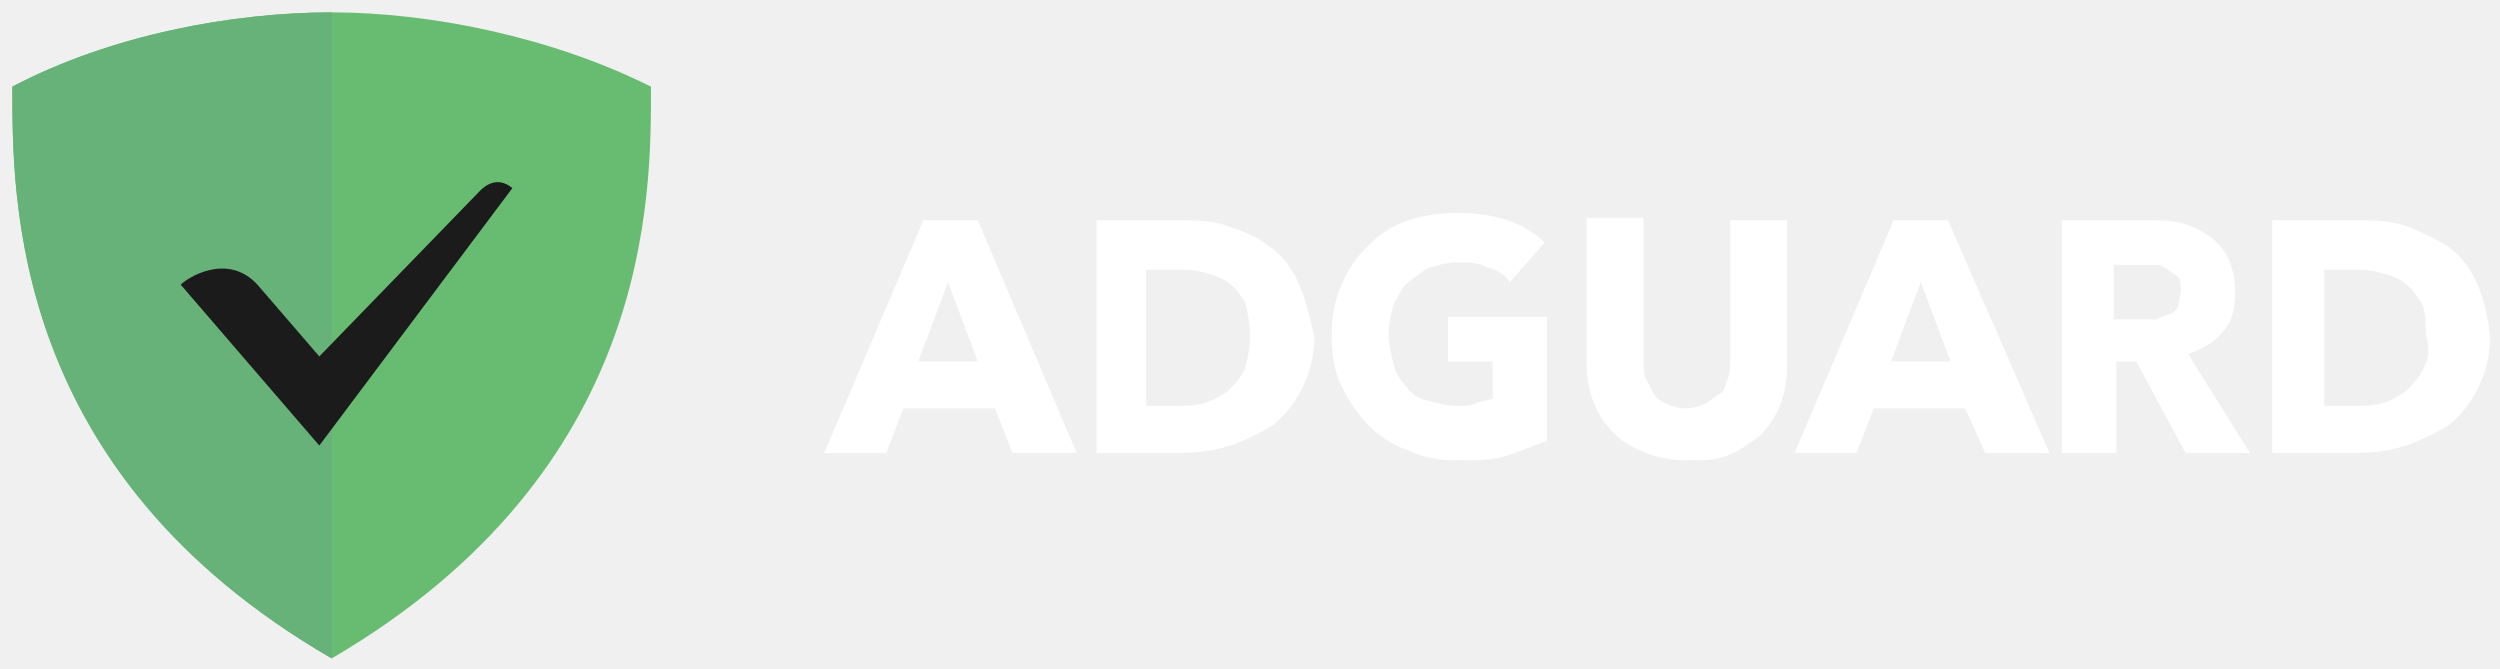
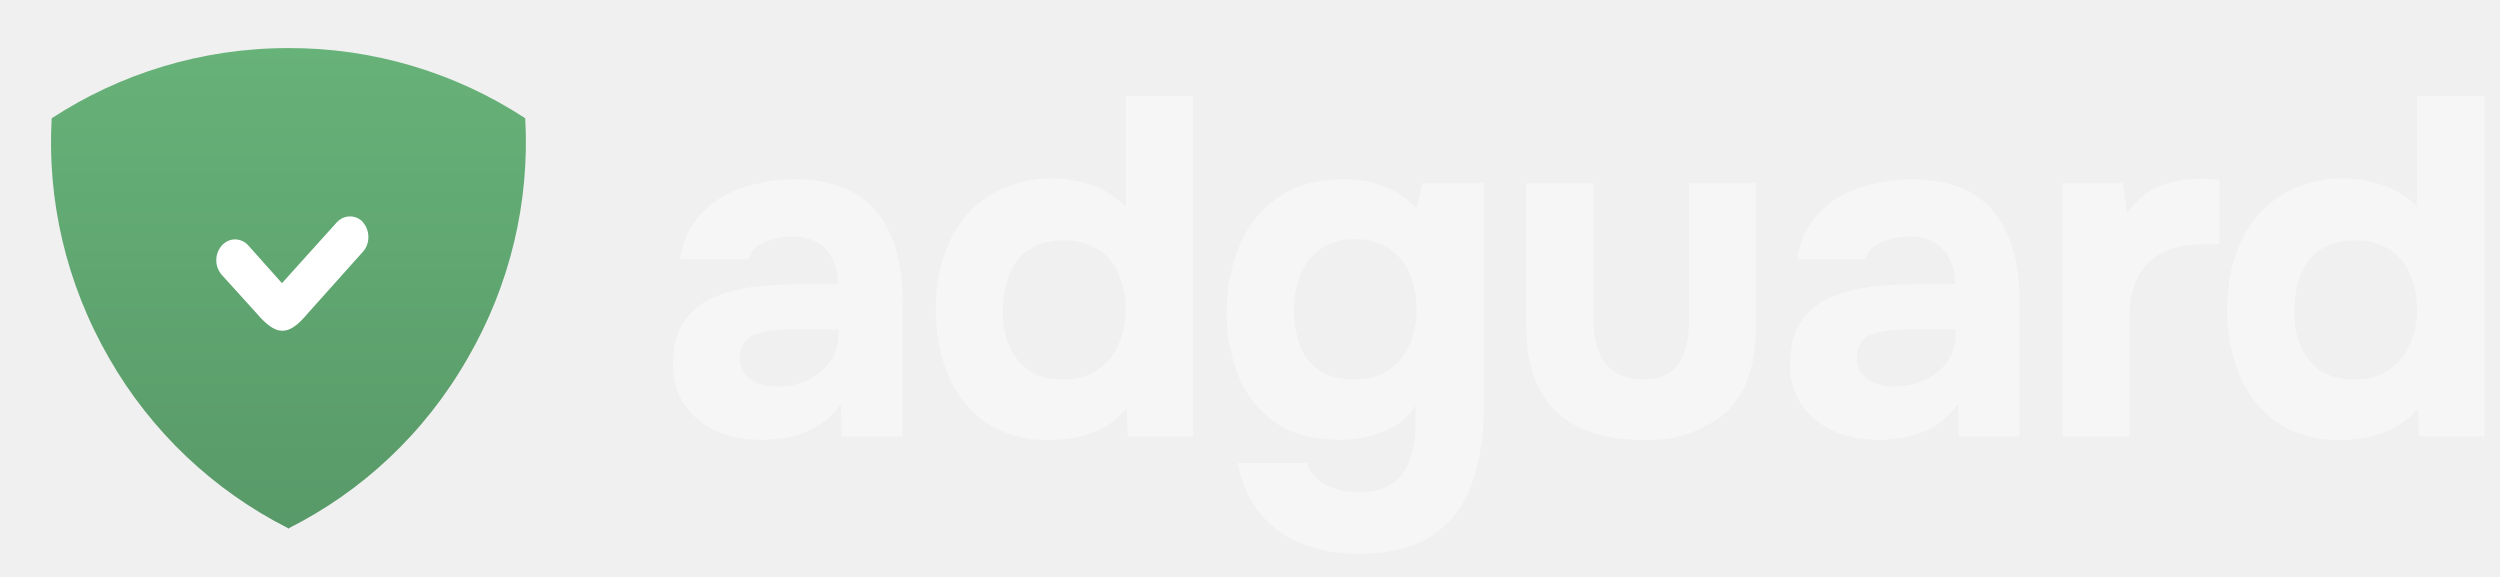
- <svg xmlns="http://www.w3.org/2000/svg" version="1.1" id="Layer_1" x="0px" y="0px" viewBox="9.5 16.4 101 27" style="enable-background:new 0 0 120 60;" xml:space="preserve">
-   <style type="text/css">
- 	.st0{fill:#ffffff;}
- 	.st1{fill:#68BC71;}
- 	.st2{fill:#67B279;}
- 	.st3{fill:#1b1b1b;}
- </style>
-   <g>
-     <g>
-       <path id="Combined-Shape" class="st0" d="M88.2,25.3H86l-4,9.4h2.5l0.7-1.8h3.7l0.8,1.8h2.6L88.2,25.3z M85.9,31l1.2-3.2l1.2,3.2    H85.9z" />
-       <path id="Path" class="st0" d="M81.7,31.2c0,0.6-0.1,1.1-0.3,1.6c-0.2,0.5-0.5,0.9-0.8,1.2c-0.4,0.3-0.8,0.6-1.3,0.8    S78.3,35,77.7,35c-0.6,0-1.2-0.1-1.7-0.3c-0.5-0.2-0.9-0.4-1.3-0.8c-0.3-0.3-0.6-0.7-0.8-1.2s-0.3-1-0.3-1.6v-5.9h2.3V31    c0,0.3,0,0.5,0.1,0.7s0.2,0.4,0.3,0.6s0.3,0.3,0.5,0.4c0.2,0.1,0.5,0.2,0.8,0.2c0.3,0,0.6-0.1,0.8-0.2c0.2-0.1,0.4-0.3,0.6-0.4    s0.2-0.4,0.3-0.6c0.1-0.2,0.1-0.5,0.1-0.7v-5.7h2.3V31.2z" />
-       <path id="Path_1_" class="st0" d="M72,34.2c-0.5,0.2-1,0.4-1.6,0.6c-0.6,0.2-1.3,0.2-2,0.2c-0.7,0-1.4-0.1-2-0.4    c-0.6-0.2-1.2-0.6-1.6-1c-0.4-0.4-0.8-1-1.1-1.6c-0.3-0.6-0.4-1.3-0.4-2c0-0.8,0.1-1.4,0.4-2.1s0.6-1.1,1.1-1.6s1-0.8,1.6-1    s1.3-0.3,2-0.3c0.7,0,1.4,0.1,2,0.3c0.6,0.2,1.1,0.5,1.5,0.9l-1.4,1.6c-0.2-0.3-0.5-0.5-0.9-0.6c-0.4-0.2-0.8-0.2-1.2-0.2    c-0.4,0-0.8,0.1-1.1,0.2c-0.3,0.1-0.6,0.4-0.9,0.6s-0.4,0.6-0.6,0.9c-0.1,0.4-0.2,0.8-0.2,1.2c0,0.4,0.1,0.8,0.2,1.2    s0.3,0.7,0.5,0.9c0.2,0.3,0.5,0.5,0.9,0.6c0.4,0.1,0.8,0.2,1.2,0.2c0.3,0,0.5,0,0.7-0.1s0.5-0.1,0.7-0.2V31h-1.8v-1.8H72V34.2z" />
-       <path id="Combined-Shape_1_" class="st0" d="M109.5,27.7c-0.3-0.6-0.7-1.1-1.2-1.4s-1.1-0.6-1.7-0.8c-0.6-0.2-1.3-0.2-1.9-0.2    h-3.4v9.4h3.5c0.6,0,1.3-0.1,1.9-0.3c0.6-0.2,1.2-0.5,1.7-0.8c0.5-0.4,0.9-0.9,1.2-1.5c0.3-0.6,0.5-1.3,0.5-2.1    C110,29.1,109.8,28.3,109.5,27.7z M107.4,31.3c-0.2,0.4-0.4,0.6-0.7,0.9c-0.3,0.2-0.6,0.4-1,0.5c-0.4,0.1-0.8,0.1-1.2,0.1h-1.1    v-5.5h1.1c0.4,0,0.8,0,1.1,0.1c0.4,0.1,0.7,0.2,1,0.4c0.3,0.2,0.5,0.5,0.7,0.8c0.2,0.3,0.2,0.8,0.2,1.3    C107.7,30.5,107.6,30.9,107.4,31.3z" />
-       <path id="Combined-Shape_2_" class="st0" d="M61.9,27.7c-0.3-0.6-0.7-1.1-1.2-1.4c-0.5-0.4-1.1-0.6-1.7-0.8    c-0.6-0.2-1.3-0.2-1.9-0.2h-3.3v9.4h3.5c0.6,0,1.3-0.1,1.9-0.3c0.6-0.2,1.2-0.5,1.7-0.8c0.5-0.4,0.9-0.9,1.2-1.5    c0.3-0.6,0.5-1.3,0.5-2.1C62.4,29.1,62.2,28.3,61.9,27.7z M59.8,31.3c-0.2,0.4-0.4,0.6-0.7,0.9c-0.3,0.2-0.6,0.4-1,0.5    c-0.4,0.1-0.8,0.1-1.2,0.1h-1.1v-5.5H57c0.4,0,0.8,0,1.1,0.1c0.4,0.1,0.7,0.2,1,0.4c0.3,0.2,0.5,0.5,0.7,0.8    C59.9,29,60,29.4,60,30C60,30.5,59.9,30.9,59.8,31.3z" />
-       <path id="Combined-Shape_3_" class="st0" d="M49,25.3h-2.2l-4,9.4h2.5l0.7-1.8h3.7l0.7,1.8h2.6L49,25.3z M46.6,31l1.2-3.2L49,31    H46.6z" />
-       <path id="Combined-Shape_4_" class="st0" d="M97.9,30.7c0.6-0.2,1.1-0.5,1.4-0.9c0.4-0.4,0.5-1,0.5-1.6c0-0.5-0.1-1-0.3-1.4    c-0.2-0.4-0.5-0.7-0.8-0.9c-0.3-0.2-0.7-0.4-1.1-0.5c-0.4-0.1-0.9-0.1-1.3-0.1h-3.5v9.4h2.2V31h0.8l2,3.7h2.6L97.9,30.7z     M97.5,28.8c-0.1,0.1-0.2,0.3-0.4,0.3c-0.2,0.1-0.3,0.1-0.5,0.2c-0.2,0-0.4,0-0.6,0h-1.1v-2.2h1.2c0.2,0,0.3,0,0.5,0    c0.2,0,0.3,0.1,0.5,0.2c0.1,0.1,0.3,0.2,0.4,0.3c0.1,0.1,0.1,0.3,0.1,0.5C97.6,28.4,97.5,28.6,97.5,28.8z" />
-     </g>
-     <g>
-       <g id="Group-7">
-         <path id="Path_2_" class="st1" d="M22.9,16.9c-4,0-8.9,0.9-12.9,3c0,4.5-0.1,15.5,12.9,23.1c13-7.6,12.9-18.7,12.9-23.1     C31.8,17.9,26.9,16.9,22.9,16.9L22.9,16.9z" />
-         <path id="Combined-Shape_5_" class="st2" d="M22.9,43C9.9,35.5,10,24.4,10,19.9c4-2.1,8.9-3,12.9-3V43L22.9,43z" />
-       </g>
-       <path id="Fill-11" class="st3" d="M22.4,34.4L30.2,24c-0.6-0.5-1.1-0.1-1.3,0.1l0,0l-6.5,6.7l-2.5-2.9c-1.2-1.3-2.8-0.3-3.1,0    L22.4,34.4L22.4,34.4z" />
-     </g>
-   </g>
+ <svg xmlns="http://www.w3.org/2000/svg" viewBox="0 0 104 24" width="104" height="24" fill="none">
+   <path fill="url(#adguard-logo-gradient)" fill-rule="evenodd" d="M12 2C8.35 2 4.97 3.08 2.15 4.92c-.19 3.36.57 6.83 2.4 10a17.89 17.89 0 0 0 7.43 7.05L12 22l.02-.03c3-1.51 5.62-3.9 7.43-7.06a17.89 17.89 0 0 0 2.4-9.99A17.89 17.89 0 0 0 12 2Z" clip-rule="evenodd" />
+   <path fill="#fff" fill-rule="evenodd" d="M15.1 9.25c.3.34.3.89 0 1.22l-2.3 2.57c-.8.96-1.3.96-2.12 0l-1.45-1.6a.93.93 0 0 1 0-1.23c.3-.33.79-.34 1.1 0l1.4 1.57 2.28-2.53c.3-.33.8-.33 1.1 0Z" clip-rule="evenodd" />
+   <path fill="#f6f6f6" d="M97.39 18.3a4.63 4.63 0 0 1-2.66-.72 4.53 4.53 0 0 1-1.56-1.96 7.02 7.02 0 0 1-.52-2.74c0-1.05.19-1.99.56-2.8.37-.83.93-1.47 1.66-1.94a5 5 0 0 1 3.84-.56 3.58 3.58 0 0 1 1.84 1.02V4h2.8v14.16h-2.72l-.04-1.18c-.24.3-.53.56-.88.76-.33.19-.7.33-1.08.42-.39.1-.8.14-1.24.14Zm.56-2.52a2.37 2.37 0 0 0 2.32-1.5c.19-.44.28-.91.28-1.42 0-.52-.1-1-.28-1.42a2.15 2.15 0 0 0-.84-1.04 2.5 2.5 0 0 0-1.48-.4c-.61 0-1.1.14-1.48.42a2.3 2.3 0 0 0-.8 1.1 4.46 4.46 0 0 0-.1 2.5c.1.33.24.63.44.9s.46.48.78.64c.32.15.7.22 1.16.22ZM85.8 18.16V7.62h2.51l.18 1.26c.27-.4.57-.7.9-.9a2.9 2.9 0 0 1 1.04-.42 5.05 5.05 0 0 1 1.58-.1h.32v2.7h-.66c-.62 0-1.17.1-1.64.32-.46.21-.82.55-1.08 1a3.7 3.7 0 0 0-.36 1.74v4.94h-2.8ZM78.17 18.3c-.48 0-.95-.06-1.4-.18a3.66 3.66 0 0 1-1.18-.6 2.85 2.85 0 0 1-1.12-2.4c0-.72.15-1.3.44-1.72.3-.44.69-.77 1.18-1 .5-.23 1.06-.38 1.7-.46.65-.08 1.33-.12 2.02-.12h1.52c0-.39-.07-.73-.22-1.02-.13-.3-.34-.54-.62-.7a2.02 2.02 0 0 0-1.08-.26c-.28 0-.55.04-.82.12-.25.07-.47.17-.64.3a.92.92 0 0 0-.34.52h-2.84c.08-.59.27-1.09.56-1.5.3-.43.66-.77 1.1-1.04.44-.27.92-.46 1.44-.58.53-.13 1.08-.2 1.64-.2 1.53 0 2.67.44 3.4 1.32.73.87 1.1 2.1 1.1 3.7v5.68h-2.52l-.04-1.36c-.33.47-.71.8-1.14 1.02-.41.21-.81.35-1.2.4-.39.05-.7.08-.94.08Zm.64-2.22c.47 0 .9-.1 1.28-.28.39-.19.7-.44.92-.76.23-.32.34-.68.34-1.08v-.26h-1.92c-.28 0-.55.01-.82.04-.25.03-.49.08-.7.16a.96.96 0 0 0-.48.34c-.12.16-.18.37-.18.64s.07.5.2.68c.15.17.34.3.58.4.24.08.5.12.78.12ZM68.3 18.3c-1.54 0-2.73-.4-3.57-1.18-.83-.8-1.24-2-1.24-3.6v-5.9h2.8v5.7c0 .48.06.9.2 1.28.14.36.36.65.66.86.3.21.7.32 1.18.32.52 0 .92-.11 1.2-.34.28-.23.47-.53.58-.9.1-.39.16-.8.16-1.22v-5.7h2.78v5.9c0 1.67-.42 2.88-1.26 3.64a4.95 4.95 0 0 1-3.48 1.14ZM56.5 23.04a6.3 6.3 0 0 1-2.27-.4 4.16 4.16 0 0 1-1.76-1.22 4.62 4.62 0 0 1-.98-2.16h2.86c.1.27.24.49.44.66.21.19.46.33.76.42.3.1.62.14.96.14.62 0 1.11-.13 1.46-.4.34-.27.58-.62.72-1.06.13-.43.2-.9.2-1.42v-.74c-.24.39-.54.68-.9.88a4.77 4.77 0 0 1-2.26.56c-1.1 0-2-.25-2.7-.74-.7-.5-1.2-1.14-1.52-1.94a7.1 7.1 0 0 1-.48-2.62c0-1.03.18-1.96.54-2.8.36-.84.9-1.5 1.62-2 .72-.5 1.62-.74 2.7-.74.65 0 1.23.1 1.74.32.5.2.94.5 1.3.9l.24-1.06h2.56v9.2a9.7 9.7 0 0 1-.5 3.3 4.18 4.18 0 0 1-1.66 2.16c-.76.5-1.78.76-3.06.76Zm-.15-7.26c.58 0 1.06-.13 1.44-.4.38-.27.67-.62.86-1.06.18-.45.28-.94.28-1.46 0-.55-.1-1.03-.28-1.46a2.32 2.32 0 0 0-2.28-1.44 2.32 2.32 0 0 0-2.32 1.58 4.4 4.4 0 0 0 .02 2.82c.16.43.42.77.8 1.04.37.25.86.38 1.48.38ZM43.67 18.3a4.63 4.63 0 0 1-2.66-.72 4.53 4.53 0 0 1-1.56-1.96 7.02 7.02 0 0 1-.52-2.74c0-1.05.19-1.99.56-2.8.37-.83.93-1.47 1.66-1.94a5 5 0 0 1 3.84-.56 3.59 3.59 0 0 1 1.84 1.02V4h2.8v14.16h-2.72l-.04-1.18c-.24.3-.53.56-.88.76-.33.19-.7.33-1.08.42-.39.1-.8.14-1.24.14Zm.56-2.52a2.37 2.37 0 0 0 2.32-1.5c.19-.44.28-.91.28-1.42 0-.52-.1-1-.28-1.42a2.16 2.16 0 0 0-.84-1.04 2.5 2.5 0 0 0-1.48-.4c-.61 0-1.1.14-1.48.42a2.3 2.3 0 0 0-.8 1.1 4.46 4.46 0 0 0-.1 2.5c.1.33.24.63.44.9s.46.48.78.64c.32.15.7.22 1.16.22ZM31.7 18.3c-.48 0-.95-.06-1.4-.18a3.66 3.66 0 0 1-1.18-.6 2.85 2.85 0 0 1-1.12-2.4c0-.72.15-1.3.44-1.72.3-.44.69-.77 1.18-1 .5-.23 1.06-.38 1.7-.46.65-.08 1.33-.12 2.02-.12h1.52c0-.39-.07-.73-.22-1.02-.13-.3-.34-.54-.62-.7a2.02 2.02 0 0 0-1.08-.26c-.28 0-.55.04-.82.12-.25.07-.47.17-.64.3a.92.92 0 0 0-.34.52H28.3c.08-.59.27-1.09.56-1.5.3-.43.66-.77 1.1-1.04.44-.27.92-.46 1.44-.58.53-.13 1.08-.2 1.64-.2 1.53 0 2.67.44 3.4 1.32.73.87 1.1 2.1 1.1 3.7v5.68h-2.52l-.04-1.36c-.33.47-.71.8-1.14 1.02-.41.21-.81.35-1.2.4-.39.05-.7.08-.94.08Zm.64-2.22c.47 0 .9-.1 1.28-.28.39-.19.7-.44.92-.76.23-.32.34-.68.34-1.08v-.26h-1.92c-.28 0-.55.01-.82.04-.25.03-.49.08-.7.16a.96.96 0 0 0-.48.34c-.12.16-.18.37-.18.64s.07.5.2.68c.15.17.34.3.58.4.24.08.5.12.78.12Z" />
+   <defs>
+     <linearGradient id="adguard-logo-gradient" x1="12" x2="12" y1="2" y2="22" gradientUnits="userSpaceOnUse">
+       <stop stop-color="#67B279" />
+       <stop offset="1" stop-color="#589968" />
+     </linearGradient>
+   </defs>
</svg>
